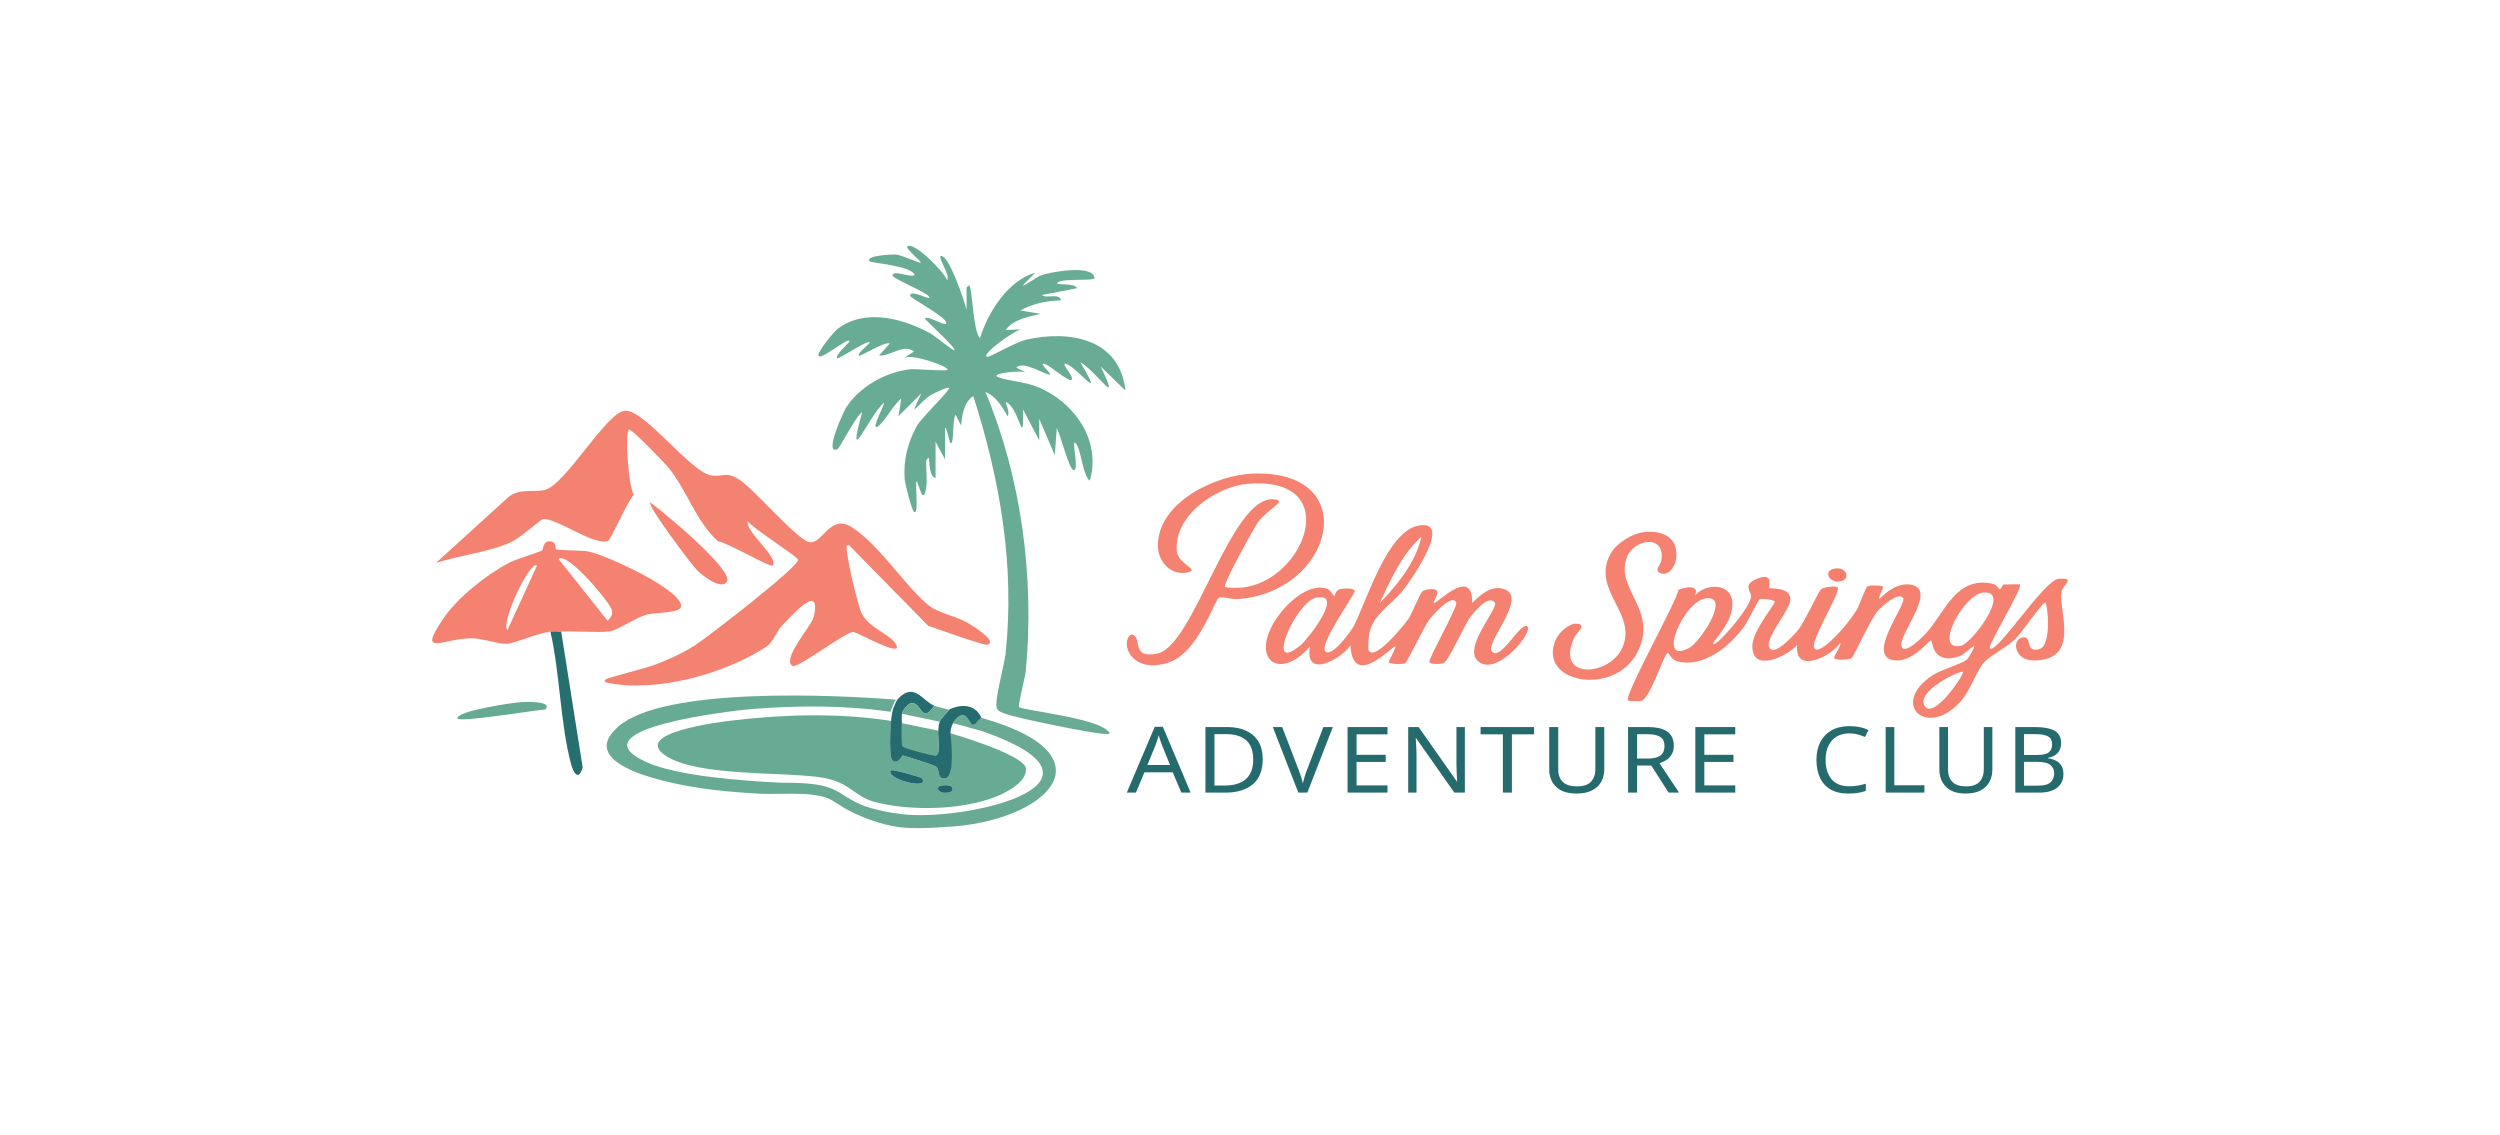
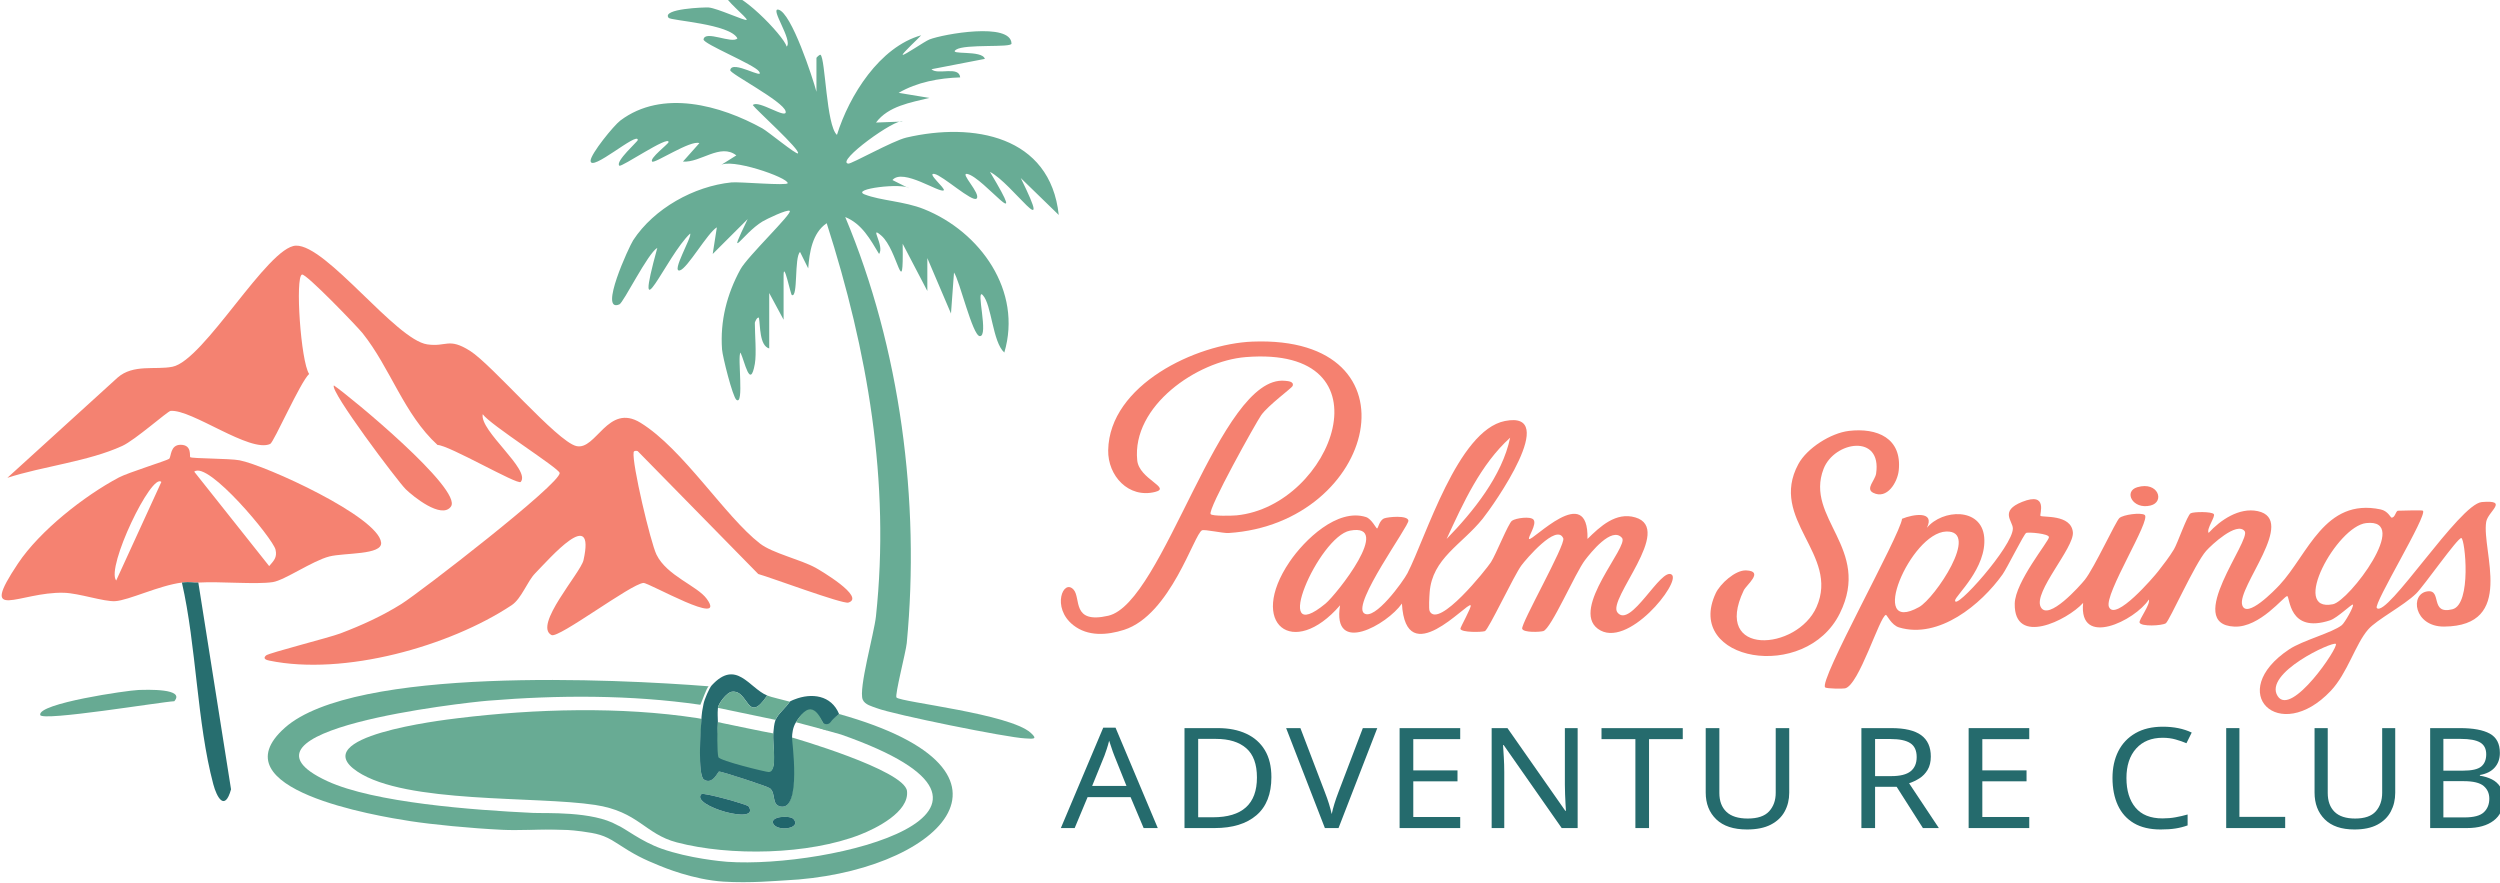
- <svg xmlns="http://www.w3.org/2000/svg" id="Layer_1" version="1.1" viewBox="0 0 1856.52 842.45">
+ <svg xmlns="http://www.w3.org/2000/svg" id="Layer_1" data-name="Layer 1" viewBox="0 0 1217.415 429.603">
  <defs>
    <style>
-       .st0 {
+       .cls-1 {
        fill: #266b6f;
      }

-       .st1 {
+       .cls-2 {
        fill: #68aa94;
      }

-       .st2 {
+       .cls-3 {
        fill: #20656b;
      }

-       .st3 {
+       .cls-4 {
        fill: #f58271;
      }

-       .st4 {
+       .cls-5 {
        fill: #22676d;
      }

-       .st5 {
+       .cls-6 {
        fill: #f48170;
      }

-       .st6 {
+       .cls-7 {
        fill: #276e6f;
      }

-       .st7 {
+       .cls-8 {
        fill: #f58170;
      }

-       .st8 {
+       .cls-9 {
        fill: #69ac94;
      }

-       .st9 {
+       .cls-10 {
        fill: #6bad94;
      }

-       .st10 {
+       .cls-11 {
        fill: #f57e6c;
      }

-       .st11 {
+       .cls-12 {
+         fill: #256b6d;
+         font-family: ArnoPro-Caption, 'Arno Pro';
+         font-size: 68.179px;
+       }
+ 
+       .cls-13 {
+         fill: #68ab94;
+       }
+ 
+       .cls-14 {
+         fill: #68ac95;
+       }
+ 
+       .cls-15 {
+         letter-spacing: .061em;
+       }
+ 
+       .cls-16 {
+         letter-spacing: .06em;
+       }
+ 
+       .cls-17 {
+         letter-spacing: .023em;
+       }
+ 
+       .cls-18 {
        letter-spacing: .05em;
      }

-       .st11, .st12 {
-         fill: #256b6d;
-         font-family: ArnoPro-Caption, 'Arno Pro';
-         font-size: 68.18px;
-       }
- 
-       .st12 {
+       .cls-19 {
        letter-spacing: .05em;
      }

-       .st13 {
-         fill: #68ab94;
+       .cls-20 {
+         letter-spacing: .05em;
      }

-       .st14 {
-         fill: #68ac95;
+       .cls-21 {
+         letter-spacing: .04em;
      }

-       .st15 {
+       .cls-22 {
        fill: #f48271;
      }

-       .st16 {
+       .cls-23 {
+         letter-spacing: .035em;
+       }
+ 
+       .cls-24 {
        fill: #6aad94;
      }

-       .st17 {
+       .cls-25 {
        fill: #67aa93;
      }
    </style>
  </defs>
-   <path class="st14" d="M687.75,362.56c-2.27,12.82-4.94-1.32-6.99-5.49-1.6,1.89,1.91,26.08-1.99,22.99-1.84-1.45-6.74-21.05-6.99-24.52-.99-13.87,2.35-26.92,8.95-38.99,3.46-6.33,25.43-27.26,24.02-28.47-1.11-.96-11.47,4.05-13.31,5.17-9.81,5.98-17.85,20.96-7.18-1.18l-17.02,16.98,2.02-12.98c-4.54,2.66-14.34,20.06-18.02,20.98-4.41,1.1,6.02-16.26,5.03-17.97-11.5,10.72-28.24,51.6-16.01,6.98-4.67,2.66-16.46,26.68-18.47,27.53-10.24,4.32,4.74-28.2,6.74-31.26,10.1-15.43,29.6-26.29,47.86-28.14,3.77-.38,27.27,1.74,27.36.37.18-2.75-28.27-12.65-32.99-8.52l7.99-5c-7.78-6.13-17.54,3.69-25.99,3l7.99-8.97c-4.25-1.67-21.82,10.11-22.99,8.98-1.56-1.49,7.96-8.59,7.99-9.5.11-3.43-23.03,12.45-23.99,11.5-2.1-2.08,8.97-11.73,8.99-12.5.11-4.43-23.16,16.11-22.98,10.03.1-3.3,11.25-17.08,14.49-19.52,20.45-15.39,48.84-7.42,69.16,3.83,2.65,1.46,16.57,12.91,17.32,12.17,1.52-1.51-20.45-21.26-21.98-23.51,2.58-2.86,16.97,7.39,15.98,3.02-1.11-4.9-27.18-18.35-26.96-20.02.69-5.38,17.34,5.21,13.96.52-2.39-3.31-27.27-13.41-26.96-15.52.68-4.69,13.98,2.36,16.49-.51-3.58-7.08-32.41-8.62-33.51-10-3.51-4.45,17.69-5.19,19.54-5.03,4.3.38,17.75,6.69,18.46,6.03.79-.74-11.62-10.55-9.99-11.98,4.79-4.23,27.99,19.53,29.5,24.99,3.1-2.97-8.36-18.95-4.02-17.98,6.34,1.42,16.75,33.35,18.52,39.99v-16.5c0-.19,1.61-1.78,1.99-1.5,2.37,1.74,2.79,34.44,8,39,5.99-19.26,20.8-42.84,41.01-48.5-.8,1.05-9.49,9-8.99,9.49.53.53,10.66-6.54,13.02-7.46,6.66-2.61,39.67-8.54,39.97,1.99.06,2.16-22.62.06-27,2.97s12.83-.04,14.01,4.49l-25.99,5.03c2.93,3.02,13.44-1.83,13.98,3.98-10.36.35-20.94,2.29-29.97,7.53l14.97,2.46c-9.16,2.29-19.96,3.93-26,12l12.99-.49c-3.14-1.92-32.88,19.55-26.5,20.5,1.53.23,21.68-11.15,28.31-12.69,32.46-7.55,70.05-1,74.19,37.69l-18.5-17.99c16.66,33.92-4.06,2.56-15-3,19.83,33.19-2.97,2.74-11.02,1.01-3.99-.86,6.78,9.69,4.52,11.98-2.01,2.03-16.51-11.21-20.52-11.98s5.53,7.14,4.52,7.97c-1.91,1.58-19.94-11.01-24.99-5l7.99,4c-2.88-2.72-28.58.26-21.51,3.01,7.87,3.07,19.19,3.27,28.87,7.15,27.46,10.99,48.03,39.89,39.13,69.84-5.76-5.19-6.11-23.3-10.5-27.98-3.6-3.84,3.12,20.31-1.47,19.99-3.51-.25-9.79-27.05-12.53-30.98l-1.47,19.98-11.52-26.99v16l-12.02-22.99c.43,29.28-2.21,3.08-10.46-4.03-6.12-5.28,1.77,5.04-1.02,9.02-4.29-7.1-8.34-14.7-16.49-17.99,26.8,63.82,36.56,138.55,29.96,207.47-.41,4.28-5.97,25.61-4.98,26.52,2.49,2.29,54.96,7.85,65.34,17.17,3.86,3.46.79,2.87-2.72,2.72-8.77-.38-64.14-11.61-72.27-14.73-2.24-.86-5.76-1.62-6.82-4.17-2.14-5.14,5.55-32.17,6.45-40.5,7.02-65.59-4.08-129.36-23.99-191.47-7.04,4.81-8.39,14.17-9,21.99l-3.97-7.98c-2.89,2.54-.9,22.49-4,20.99-.61-.3-4.01-17.18-4.01-9.5v21.5l-7-13v27c-4.83-1.38-4.3-11.17-5.01-14.99-1.02-.42-1.99,2.29-1.99,2.49,0,5.56.87,15.09,0,20Z" />
-   <path class="st15" d="M630.73,405.07c-.39-.22-1.85-.35-1.99.5-.9,5.39,8.27,44.06,11.12,49.88,5.06,10.36,19.86,15.17,24.47,21.53,10.31,14.22-28.31-7.95-30.83-7.74-6.17.52-41.28,27.13-44.73,25.39-9.06-4.57,14.19-30.33,15.56-36.5,5.93-26.65-16.27-1.02-23.56,6.44-3.87,3.97-6.62,12.31-11.47,15.53-30.2,20.03-81.63,34.49-118.04,26.95-1.26-.26-3.38-.89-1.52-2.51,1.42-1.24,30.7-8.63,36.26-10.74,10.3-3.92,20.32-8.46,29.67-14.33,9.13-5.72,77.74-58.75,77.03-63.8-.33-2.33-33.99-23.51-37.46-28.61-1.61,8.11,23.56,27.08,18.5,32.99-1.44,1.68-35.13-18.02-40.5-17.99-16.41-15-22.95-37.47-36.53-54.47-2.5-3.13-27.5-29.12-29.47-28.53-3.42,1.02-.6,42.49,3.47,48.41-4.25,3.81-17.19,33.26-18.96,34.08-9.78,4.52-38.28-17-48.52-16.09-1.45.13-17.15,14.13-23.52,17.05-16.56,7.59-38.41,9.83-55.95,15.53l53.68-48.81c7.64-6.69,18.36-3.63,26.72-5.28,15.38-3.06,46.42-58.54,60.13-58.97,14.85-.46,48.64,45.87,63.95,48.08,9.46,1.36,10.28-3.49,20.84,3.16,10.69,6.73,42.3,44.1,51.73,46.35,9.68,2.31,15.32-21.15,31.27-11.35,20.81,12.8,41.09,45.59,58.18,58.82,6.13,4.74,19.62,7.7,27.16,11.84,1.77.97,24.46,14.25,15.88,16.92-2.73.85-38.11-12.34-43.88-13.92l-58.69-59.82Z" />
-   <path class="st7" d="M1500.05,434.07c2.4,2.06-24.26,45.49-22.45,47.38,4.86,5.09,40.24-50.67,51.11-51.6,13.48-1.15,2.97,4.53,2.16,9.67-2.26,14.23,14.56,50.73-20.51,50.96-14.69.1-16.84-16.03-8.03-17.16,7.19-.92.95,11.47,12.06,8.74,9.53-2.34,6.2-34.32,4.38-34.7-1.71-.35-18.28,23.43-22.01,27.05-6.18,6-19.17,12.68-23.32,17.42-6.26,7.14-10.12,21.36-18.26,29.96-25.1,26.51-51.66.69-20.23-20.23,6.59-4.39,21.05-8.09,25.63-11.78,1.42-1.14,6.06-9.25,5.38-9.99-.45-.5-7.55,6.47-11.07,7.63-20.43,6.73-19.51-11.72-20.93-11.78-1.51-.06-13.27,15.41-25.7,14.86-24.89-1.09,8.42-42.23,4.98-46.51-3.84-4.78-16.2,6.78-18.75,9.65-5.49,6.2-17.93,34.16-19.63,35.24-1.9,1.22-12.08,1.72-12.78-.34-.45-1.34,5.39-8.84,4.53-11.23-6.73,10.3-34.3,23.76-32.02,1.67-7.79,8.53-33.66,21.24-33.3.38.18-10.7,16.75-30.54,16.66-32.42-.08-1.76-9.96-2.49-11.05-2.09s-9.3,17.09-11.54,20.24c-10.46,14.68-30.99,31.63-50.43,25.8-3.7-1.11-5.93-6.2-6.36-6.1-3.06.66-13.1,34.38-19.92,35.79-1.29.27-8.76.14-9.62-.43-3.76-2.5,36.62-74.34,37.39-82.15,5.47-2.26,16.19-3.95,12.1,4.38,7.62-9.13,26.56-9.97,27.9,4.54s-14.02,28.55-14.18,30.81c-.38,5.59,28.34-26.56,28.13-35.08-.09-3.59-6.56-8.46,4.54-12.89,12.8-5.11,8.37,6.23,8.9,6.8.85.92,14.94-.95,15.79,7.99.73,7.6-19.34,29.07-15.68,36.37,3.61,7.19,19.21-10.36,21.48-13.2,4.66-5.83,15.1-28.58,16.87-30.1,1.92-1.65,10.38-2.79,12.29-1.5,3.37,2.28-19.93,38.79-17.4,44.79,3.09,7.32,21.78-14.51,23.99-17.35,2.7-3.47,5.36-6.87,7.65-10.64,1.81-2.99,6.47-16.72,8.18-17.6,1.49-.77,10.19-.9,11.25.41.94,1.16-3.7,7.2-2.52,9.15,5.68-6.25,14.91-12.53,23.92-10.6,19.33,4.14-10.2,37.06-7.56,45.74,2.11,6.96,15.91-7.33,18.17-9.75,13.84-14.85,21.91-42.6,49.25-36.82,3.45.73,4.88,3.91,5.2,3.96,1.91.29,2.04-3.33,3.31-3.33,1.66,0,11.6-.39,12.06,0ZM1472.41,440.09c-14.27,1.59-37.26,43.74-16.19,39.52,7.93-1.59,38.39-41.99,16.19-39.52ZM1267.89,444.2c-17.45.65-38.63,50.93-13.18,36.78,7.69-4.27,29.98-37.41,13.18-36.78ZM1457.64,498.93c-1.52-1.38-35.42,14.25-28.33,25.41,6.64,10.46,29.88-24,28.33-25.41Z" />
-   <path class="st13" d="M659.75,535.06c1.91.28,2.45.45,2.06.54,0,.27.02-.13-.04,1.05-.19,3.86-1.95,26.16,1.12,28.27,4.17,2.87,6.89-3.79,7.35-3.84,1.3-.16,23.87,7.29,24.86,8.14,3.05,2.62.64,7.94,5.19,8.88,10.32,2.14,4.55-32.54,5.39-33.65,0,0,54.97,15.86,56.17,26.11s-15.24,18.31-22.83,21.27c-25.12,9.8-63.34,10.59-89.28,3.76-15.59-4.1-18.58-15-39.76-18.24-28.84-4.41-92.17-.47-115.76-16.24-25.5-17.04,40.57-24.98,49.07-26.01,37.59-4.57,79.13-5.75,116.47-.03ZM684.74,578.08c-.64-1-22.03-6.93-22.98-6.02-5.76,5.56,28.99,15.51,22.98,6.02ZM706.6,584.21c-1.67-1.93-11.79-1.39-9.84,2.34s13.95,2.39,9.84-2.34Z" />
-   <path class="st7" d="M1064.78,447.82c1.39,1.48,29.1-28.26,28.44,0,6.13-6.05,13.85-13.28,23.29-10.49,18.97,5.61-13.69,39.8-8.73,46.25,6.4,8.31,21.29-22.29,26.47-18.38,4.72,3.57-21.76,36.87-35.98,26.37-13.34-9.85,15.2-40.15,11.78-44.23-4.95-5.91-15.4,7.35-18.02,10.76-4.77,6.22-16.49,33.5-20.34,34.59-1.65.47-9.55.83-10.27-1.11-.85-2.28,21.27-41.04,20-44.06-3.15-7.55-18.28,10.37-20.35,13.13-3.65,4.87-16.09,31.46-17.82,32.06-1.54.53-11.37.73-11.94-1.1-.19-.6,5.65-10.75,4.99-11.48-1.59-1.74-31.53,32.78-33.46-.85-7.11,10.22-34.16,25.55-30.11.85-22.81,26.41-45.14,9.12-24.59-21.18,7.23-10.66,23.24-26.22,37.19-21.8,2.73.86,4.93,5.5,5.4,5.56.54.07,1.05-3.95,3.51-4.93,1.71-.68,11.37-1.68,11.77,1.1.36,2.51-27.59,40.61-21.61,45.11,5.14,3.87,19.13-15.6,21.12-19.44,9.01-17.45,24.47-69.59,47.48-74.17,27.11-5.4-5.41,40.86-10.85,47.63-10.14,12.6-24.56,19.23-25.79,35.86-.13,1.82-.53,8.01.01,9.11,4.32,8.79,27.61-20.39,29.84-23.84,2.42-3.73,8.47-18.95,10.25-20.19,1.9-1.33,9.07-2.28,10.47-.53,1.81,2.25-2.88,8.63-2.15,9.41ZM1024.63,447.82c12.94-13.3,27.06-30.78,30.93-49.31-14.4,13.06-22.84,31.77-30.93,49.31ZM977.55,443.78c-15.2,2.9-39.23,58.09-11.89,35.52,5.34-4.41,33.19-39.58,11.89-35.52Z" />
-   <path class="st3" d="M408.75,469.06c-11.06,1.4-25.96,8.67-32.51,9.05-5.46.32-17.65-3.89-24.95-4.09-21.85-.58-41.94,15.07-22.35-14.28,10.62-15.91,32.23-32.91,49.13-41.87,4.45-2.36,23.42-8.24,24.44-9.07,1.14-.93.4-6.93,5.74-6.85s4.11,5.69,4.56,6.03c.96.73,19.14.59,23.99,1.52,12.69,2.43,67.77,27.53,68.97,40.11.58,6.09-17.87,4.86-25.22,6.73-8.17,2.08-21.77,11.6-27.54,12.48-8.16,1.25-25.65-.42-36.25.22-2.42.15-3.68-.54-8,0ZM414.76,415.07l36.5,45.97c2.23-2.63,3.97-4.15,3.1-8-1.22-5.38-32.92-43.52-39.59-37.97ZM398.75,420.07c-4.67-4.84-27.09,41.77-21.99,47.99l21.99-47.99Z" />
-   <path class="st7" d="M842.99,472.53c3.68,4.15-1.12,16.79,16.85,12.69,26.99-6.16,54.4-117.56,86.06-114.42,1.31.13,4.6.26,3.71,2.55-.38.97-11.86,9.36-15.31,14.22-2.37,3.34-26.2,45.97-24.59,48.15.8,1.09,10.63.81,12.65.61,46.66-4.64,76.42-82.84,4.42-77.07-23.68,1.9-55.47,23.82-52.82,50.27.92,9.21,16.8,13.34,8.73,15.39-12.94,3.27-23.11-7.86-22.87-20.32.61-31.81,42.84-51.81,70.23-52.88,83.1-3.24,60.63,88.55-11.61,93.21-2.72.18-11.66-1.9-12.94-1.31-3.84,1.75-15.28,41.21-37.97,48.46-8.22,2.63-17.61,3.34-24.75-2.31-10.76-8.53-4.79-22.87.2-17.24Z" />
-   <path class="st7" d="M1220.48,395.21c13.75-1.63,26,3.46,24.3,19.32-.6,5.61-5.61,14.26-12.45,10.8-3.84-1.94.95-6.03,1.44-9.34,2.91-19.53-20.35-15.79-25.58-2.3-9.31,24.04,23.5,38.73,7.95,70.3-16.74,33.98-75.97,23.33-60.46-9.74,2.15-4.59,9.52-11.3,14.74-11.11,9.05.33.2,7-1.12,9.77-15.41,32.39,25.98,29.5,35.48,8.04,11.35-25.65-23.43-42.59-8.87-69.57,4.22-7.81,15.85-15.13,24.58-16.17Z" />
-   <path class="st13" d="M665.23,519.57c-1.19,1.29-3.1,7.09-4,9-33.86-4.9-69.35-4.77-103.48-1.98-11.47.94-132.01,14.25-78.2,39.15,22.63,10.47,70.82,14.1,100.12,15.48,6.18.29,29.05-.94,41.04,5.92-2.75,2.87-26.42,2.12-33.03,2.13s-15.12.56-22.87.19c-15.79-.75-34.45-2.62-44.76-4.21-16.23-2.5-94.92-15.5-61.15-45.5,33.8-30.02,161.84-23.7,206.32-20.18Z" />
-   <path class="st1" d="M728.75,533.06c100.4,28.13,47.43,77.61-26.46,81.04-3.63.17-16.87,1.43-29.87.59-14.79-.95-29.27-7.03-30.96-7.71-8.03-3.28-12.05-5.18-21.22-11.18-5.88-3.85-9.49-4.55-16.74-5.56-10.2-1.41-21.96-1.03-24.92-1.03-3.53,0,1.35-.53,10.93-1.6,13.01-1.46,31.08-.5,31.22-.45,3.69,1.47,11.58,7.95,21.59,11.5,13.39,4.74,29.64,6.23,31.97,6.39,49.93,3.45,162.55-24.37,55.48-61.97,0,0,0,0-.01,0-21.15-5.77-8.83-3.21-.99-10Z" />
-   <path class="st0" d="M693.78,524.09c-9.9,14.68-8.91-3.04-17.27-1.83-2.47.36-6.56,5.79-6.73,7.83-.29,3.53-.03,3.86-.03,6.62,0,0,0,1.41,0,1.49-.26,3.73.83,14.84,1.03,15.88.23,1.21,22.48,6.81,23.71,6.8,4.53-.03,1.6-13.4,2.28-18.8.26-2.09.28-3.97,1-6,1.06-2.99,5.27-6.26,6.97-9.03.25-.21.65-.39.89-.5.43-.18.29-.13.69-.32.2-.09.63-.24.84-.32,8.13-3.21,17.8-2.16,21.61,7.16l-1.45,1.19c-.87.71-1.9,1.6-2.62,2.66-1,1.47-3.19,1.45-4.1-.07-2.73-4.57-7.18-8.94-12.83.23-1.54,2.51-1.87,5.38-1.91,7.6-.19.74,4.84,35.49-5.56,33.44-4.56-.9-2.14-6.26-5.19-8.88-.99-.85-23.56-8.3-24.86-8.14-.45.06-3.18,6.71-7.35,3.84-3.07-2.11-1.56-24.46-1.24-28.31.13-1.51.1-1.72.14-2.39.23-1.99.14-1.22.23-1.99.08-.71-.04.05.74-4.17.39-2.07,2.81-7.71,4-9,11.97-12.9,18.08,1.21,27,5Z" />
-   <path class="st6" d="M416.75,469.06l15.93,100.69c-3.06,10.99-6.96,3.85-8.64-2.48-7.99-30.01-8.23-67.41-15.29-98.21,4.32-.54,5.58.15,8,0Z" />
-   <path class="st5" d="M539.76,432.05c-4.55,6.36-18.58-5.07-22.03-8.46-3.81-3.74-37.2-48.04-34.96-50.53,8.16,5.6,62.86,50.79,56.99,58.99Z" />
-   <path class="st17" d="M387.56,521.37c4.13-.14,23.01-.84,17.48,5.48-5.76.2-64.5,9.95-65.28,6.69-1.35-5.63,42.49-11.99,47.8-12.17Z" />
-   <path class="st16" d="M669.75,530.06c.29-2.03,4.25-7.48,6.73-7.83,8.37-1.21,7.37,16.52,17.27,1.83,1.83.78,8.17,2.19,11,3-1.71,2.76-5.75,5.87-6.91,8.87l-28.09-5.87Z" />
-   <path class="st10" d="M1360.97,422.62c10.22-3.01,13.53,7.2,6.43,8.92-8.71,2.11-13.27-6.9-6.43-8.92Z" />
-   <path class="st9" d="M722.75,541.06l-15-4c7.58-12.31,11.4-4.02,15,4Z" />
-   <path class="st4" d="M684.74,578.08c6.01,9.5-28.74-.45-22.98-6.02.95-.92,22.35,5.01,22.98,6.02Z" />
-   <path class="st2" d="M706.6,584.21c4.11,4.73-7.81,6.21-9.84,2.34s8.16-4.27,9.84-2.34Z" />
-   <path class="st8" d="M696.78,542.53c-.45,5.41,2.24,18.77-2.28,18.8-1.23,0-23.94-5.48-24.5-7.27-.65-2.09-.6-13.96-.24-16.88.04-.34,1.94.26,2.28.33,3.42.66,19.83,4.2,24.75,5.02Z" />
-   <text class="st11" transform="translate(836.77 588.61) scale(1.09 1)">
-     <tspan x="0" y="0">ADVENTURE</tspan>
+   <path class="cls-14" d="M367.581,177.191c-2.272,12.823-4.942-1.322-6.988-5.494-1.597,1.891,1.908,26.076-1.994,22.988-1.837-1.454-6.741-21.051-6.988-24.525-.988-13.871,2.353-26.921,8.95-38.989,3.46-6.328,25.432-27.255,24.019-28.468-1.113-.956-11.468,4.05-13.312,5.175-9.813,5.985-17.845,20.957-7.181-1.18l-17.023,16.983,2.023-12.984c-4.535,2.657-14.344,20.064-18.023,20.984-4.414,1.103,6.017-16.264,5.029-17.965-11.5,10.724-28.241,51.597-16.006,6.981-4.665,2.657-16.455,26.677-18.474,27.529-10.239,4.323,4.736-28.196,6.742-31.262,10.095-15.43,29.596-26.286,47.859-28.141,3.771-.383,27.271,1.738,27.361.373.181-2.747-28.27-12.647-32.993-8.517l7.99-5.004c-7.783-6.126-17.537,3.687-25.991,3.003l7.994-8.975c-4.25-1.668-21.816,10.106-22.987,8.981-1.556-1.495,7.957-8.59,7.988-9.5.114-3.431-23.027,12.452-23.988,11.5-2.103-2.084,8.968-11.73,8.988-12.5.113-4.43-23.155,16.115-22.976,10.03.097-3.302,11.246-17.078,14.488-19.518,20.446-15.389,48.841-7.415,69.161,3.826,2.647,1.465,16.568,12.912,17.32,12.167,1.521-1.506-20.449-21.265-21.982-23.505,2.575-2.855,16.972,7.39,15.984,3.023-1.11-4.902-27.177-18.351-26.965-20.017.685-5.385,17.343,5.211,13.964.523-2.389-3.315-27.272-13.411-26.964-15.523.684-4.687,13.98,2.356,16.487-.506-3.584-7.076-32.413-8.617-33.506-10.002-3.515-4.453,17.69-5.194,19.536-5.031,4.3.38,17.749,6.69,18.458,6.027.795-.743-11.618-10.547-9.993-11.981,4.793-4.23,27.994,19.527,29.5,24.988,3.098-2.972-8.356-18.952-4.023-17.983,6.344,1.418,16.746,33.347,18.517,39.989v-16.5c0-.185,1.606-1.778,1.987-1.498,2.368,1.739,2.79,34.445,8,38.997,5.988-19.258,20.804-42.837,41.007-48.504-.802,1.045-9.486,9.001-8.993,9.494.531.531,10.657-6.537,13.023-7.464,6.658-2.611,39.667-8.542,39.965,1.994.061,2.159-22.622.064-26.998,2.973-4.25,2.826,12.828-.041,14.006,4.494l-25.988,5.031c2.93,3.017,13.438-1.83,13.985,3.978-10.36.352-20.945,2.287-29.97,7.531l14.975,2.461c-9.16,2.286-19.961,3.933-25.998,12.001l12.994-.494c-3.141-1.917-32.884,19.549-26.502,20.498,1.534.228,21.678-11.148,28.309-12.691,32.456-7.553,70.054-.997,74.192,37.693l-18.5-17.988c16.657,33.922-4.063,2.559-15-3,19.828,33.188-2.965,2.74-11.015,1.009-3.994-.859,6.777,9.693,4.515,11.979-2.007,2.028-16.513-11.215-20.517-11.977-4.133-.787,5.528,7.142,4.523,7.971-1.913,1.578-19.941-11.008-24.991-5.003l7.99,4.003c-2.877-2.719-28.577.256-21.514,3.008,7.873,3.068,19.192,3.275,28.871,7.148,27.458,10.987,48.029,39.889,39.125,69.845-5.761-5.192-6.106-23.299-10.498-27.985-3.597-3.838,3.117,20.308-1.466,19.985-3.513-.247-9.792-27.052-12.533-30.98l-1.467,19.98-11.517-26.989v16l-12.016-22.99c.431,29.28-2.213,3.085-10.462-4.031-6.119-5.278,1.774,5.038-1.016,9.015-4.289-7.098-8.339-14.697-16.493-17.994,26.798,63.821,36.564,138.548,29.963,207.475-.41,4.285-5.97,25.606-4.977,26.519,2.493,2.292,54.955,7.854,65.342,17.166,3.856,3.457.787,2.874-2.72,2.722-8.765-.378-64.137-11.608-72.272-14.731-2.242-.861-5.756-1.615-6.82-4.174-2.135-5.137,5.554-32.173,6.446-40.503,7.024-65.59-4.077-129.361-23.987-191.474-7.04,4.807-8.392,14.167-9,21.993l-3.972-7.985c-2.888,2.537-.903,22.494-4.001,20.988-.615-.299-4.015-17.177-4.015-9.497v21.5l-7-13v27c-4.83-1.381-4.296-11.173-5.012-14.994-1.017-.416-1.988,2.291-1.988,2.494,0,5.56.869,15.094,0,20Z" />
+   <path class="cls-22" d="M310.558,219.702c-.386-.221-1.849-.352-1.992.501-.901,5.389,8.272,44.055,11.121,49.881,5.064,10.357,19.865,15.171,24.473,21.526,10.311,14.219-28.308-7.952-30.835-7.737-6.167.523-41.281,27.128-44.734,25.386-9.056-4.567,14.188-30.326,15.561-36.496,5.929-26.648-16.274-1.023-23.561,6.44-3.872,3.966-6.62,12.313-11.47,15.53-30.198,20.03-81.626,34.487-118.037,26.952-1.256-.26-3.376-.89-1.523-2.511,1.423-1.245,30.697-8.626,36.258-10.743,10.304-3.922,20.319-8.465,29.672-14.328,9.133-5.725,77.741-58.749,77.035-63.795-.327-2.334-33.99-23.513-37.455-28.61-1.615,8.108,23.563,27.08,18.5,32.987-1.442,1.682-35.13-18.023-40.497-17.99-16.407-15.004-22.952-37.466-36.533-54.467-2.504-3.134-27.505-29.116-29.47-28.53-3.416,1.019-.599,42.493,3.472,48.407-4.246,3.814-17.192,33.262-18.962,34.079-9.784,4.517-38.275-17.004-48.518-16.087-1.447.129-17.154,14.135-23.523,17.055-16.559,7.592-38.414,9.833-55.955,15.532l53.68-48.807c7.636-6.691,18.361-3.625,26.715-5.285,15.377-3.055,46.421-58.545,60.129-58.97,14.847-.461,48.637,45.872,63.951,48.079,9.46,1.364,10.28-3.488,20.844,3.164,10.692,6.733,42.304,44.096,51.732,46.347,9.68,2.31,15.324-21.151,31.267-11.347,20.806,12.795,41.087,45.594,58.181,58.82,6.132,4.744,19.621,7.7,27.161,11.839,1.767.97,24.461,14.25,15.876,16.919-2.731.849-38.109-12.341-43.878-13.917l-58.687-59.824Z" />
+   <path class="cls-8" d="M1179.876,248.7c2.4,2.064-24.26,45.488-22.449,47.383,4.862,5.087,40.242-50.668,51.105-51.595,13.479-1.15,2.974,4.534,2.157,9.67-2.265,14.23,14.559,50.727-20.514,50.964-14.692.099-16.841-16.034-8.03-17.159,7.193-.919.954,11.471,12.06,8.744,9.535-2.341,6.203-34.322,4.383-34.698-1.707-.353-18.283,23.426-22.01,27.046-6.18,6.003-19.168,12.68-23.321,17.42-6.256,7.14-10.119,21.362-18.262,29.963-25.102,26.514-51.659.693-20.234-20.234,6.588-4.387,21.047-8.086,25.633-11.783,1.419-1.144,6.056-9.247,5.381-9.99-.452-.498-7.552,6.474-11.066,7.632-20.426,6.728-19.514-11.725-20.93-11.784-1.51-.063-13.267,15.409-25.705,14.862-24.891-1.095,8.422-42.233,4.983-46.515-3.837-4.778-16.205,6.777-18.746,9.645-5.49,6.196-17.932,34.158-19.632,35.244-1.904,1.218-12.079,1.724-12.782-.341-.454-1.335,5.392-8.837,4.533-11.233-6.731,10.301-34.302,23.758-32.019,1.665-7.793,8.531-33.658,21.241-33.303.381.182-10.699,16.755-30.54,16.664-32.417-.084-1.756-9.955-2.491-11.051-2.085s-9.305,17.094-11.544,20.237c-10.457,14.676-30.994,31.633-50.431,25.805-3.695-1.108-5.929-6.196-6.36-6.103-3.063.661-13.099,34.378-19.921,35.787-1.295.268-8.756.143-9.623-.432-3.759-2.497,36.619-74.336,37.393-82.152,5.468-2.265,16.189-3.946,12.096,4.383,7.624-9.131,26.564-9.972,27.904,4.54,1.386,15.014-14.02,28.551-14.175,30.807-.385,5.591,28.342-26.561,28.132-35.084-.089-3.591-6.556-8.459,4.542-12.887,12.8-5.108,8.366,6.226,8.895,6.802.85.925,14.937-.947,15.791,7.991.726,7.598-19.344,29.069-15.676,36.374,3.612,7.194,19.214-10.363,21.481-13.199,4.659-5.83,15.096-28.583,16.869-30.105,1.919-1.648,10.377-2.795,12.285-1.502,3.366,2.28-19.935,38.787-17.399,44.791,3.091,7.317,21.781-14.508,23.988-17.35,2.696-3.471,5.363-6.869,7.65-10.642,1.813-2.99,6.47-16.716,8.176-17.599,1.495-.775,10.187-.899,11.248.409.943,1.163-3.697,7.196-2.522,9.149,5.684-6.247,14.915-12.528,23.921-10.601,19.33,4.137-10.196,37.059-7.56,45.741,2.115,6.965,15.915-7.333,18.171-9.755,13.838-14.851,21.915-42.6,49.247-36.819,3.448.729,4.88,3.913,5.204,3.962,1.907.291,2.039-3.333,3.315-3.333,1.664,0,11.599-.393,12.056,0ZM1152.238,254.723c-14.272,1.589-37.257,43.735-16.194,39.52,7.931-1.587,38.387-41.991,16.194-39.52ZM947.716,258.834c-17.449.65-38.627,50.931-13.182,36.782,7.688-4.275,29.976-37.407,13.182-36.782ZM1137.471,313.564c-1.524-1.38-35.419,14.245-28.333,25.406,6.643,10.463,29.883-24.002,28.333-25.406Z" />
+   <path class="cls-13" d="M339.581,349.691c1.909.276,2.454.445,2.064.536.008.268.017-.127-.041,1.05-.188,3.86-1.953,26.157,1.115,28.271,4.169,2.871,6.891-3.787,7.345-3.843,1.298-.158,23.87,7.286,24.862,8.139,3.052,2.625.637,7.942,5.188,8.884,10.325,2.139,4.555-32.543,5.385-33.651,0,0,54.975,15.858,56.173,26.106s-15.245,18.306-22.833,21.267c-25.12,9.804-63.335,10.59-89.28,3.76-15.591-4.104-18.579-15.003-39.761-18.239-28.842-4.406-92.166-.469-115.76-16.24-25.496-17.042,40.571-24.978,49.071-26.012,37.593-4.57,79.135-5.75,116.47-.03ZM364.568,392.713c-.635-1.004-22.032-6.933-22.982-6.015-5.758,5.562,28.993,15.514,22.982,6.015ZM386.423,398.845c-1.674-1.927-11.792-1.386-9.837,2.342,2.03,3.87,13.947,2.389,9.837-2.342Z" />
+   <path class="cls-8" d="M744.609,262.451c1.395,1.477,29.1-28.259,28.442,0,6.134-6.055,13.852-13.279,23.286-10.492,18.973,5.606-13.689,39.803-8.727,46.251,6.398,8.315,21.291-22.291,26.467-18.378,4.716,3.566-21.758,36.867-35.978,26.368-13.339-9.848,15.195-40.149,11.782-44.226-4.951-5.915-15.398,7.347-18.016,10.76-4.775,6.223-16.489,33.501-20.343,34.59-1.651.467-9.546.83-10.267-1.113-.845-2.277,21.267-41.037,20.005-44.057-3.155-7.547-18.279,10.366-20.347,13.13-3.647,4.872-16.095,31.46-17.816,32.057-1.537.533-11.368.729-11.936-1.097-.186-.598,5.649-10.755,4.985-11.484-1.588-1.745-31.53,32.783-33.462-.85-7.111,10.218-34.158,25.548-30.115.851-22.811,26.409-45.141,9.116-24.588-21.175,7.232-10.659,23.236-26.215,37.185-21.804,2.728.863,4.926,5.504,5.402,5.563.54.066,1.046-3.953,3.51-4.926,1.712-.676,11.373-1.682,11.771,1.097.359,2.507-27.594,40.607-21.608,45.114,5.142,3.871,19.133-15.604,21.116-19.443,9.011-17.447,24.468-69.592,47.478-74.172,27.108-5.395-5.409,40.86-10.854,47.627-10.139,12.6-24.558,19.233-25.79,35.855-.135,1.816-.534,8.008.01,9.115,4.318,8.786,27.607-20.394,29.84-23.838,2.42-3.733,8.471-18.951,10.247-20.194,1.896-1.328,9.071-2.278,10.474-.533,1.811,2.251-2.884,8.631-2.153,9.405ZM704.455,262.451c12.937-13.301,27.06-30.777,30.931-49.313-14.4,13.06-22.838,31.766-30.931,49.313ZM657.378,258.408c-15.196,2.898-39.234,58.091-11.893,35.519,5.342-4.41,33.192-39.581,11.893-35.519Z" />
+   <path class="cls-4" d="M88.581,283.691c-11.065,1.396-25.961,8.667-32.511,9.055-5.458.324-17.646-3.89-24.949-4.086-21.854-.585-41.939,15.069-22.35-14.279,10.62-15.91,32.231-32.911,49.127-41.873,4.448-2.359,23.425-8.244,24.437-9.065,1.144-.928.396-6.929,5.74-6.846,5.58.086,4.113,5.687,4.564,6.028.958.725,19.144.591,23.987,1.519,12.689,2.432,67.766,27.533,68.97,40.106.583,6.091-17.867,4.86-25.223,6.732-8.173,2.08-21.774,11.6-27.541,12.484-8.16,1.252-25.645-.417-36.251.223-2.416.146-3.683-.545-8,0ZM94.587,229.698l36.496,45.97c2.227-2.633,3.973-4.147,3.096-8.004-1.221-5.376-32.919-43.521-39.592-37.966ZM78.574,234.698c-4.667-4.844-27.089,41.775-21.987,47.987l21.987-47.987Z" />
+   <path class="cls-8" d="M522.819,287.159c3.683,4.154-1.118,16.795,16.854,12.693,26.989-6.16,54.396-117.562,86.059-114.416,1.308.13,4.604.256,3.713,2.549-.379.974-11.865,9.355-15.308,14.219-2.368,3.344-26.199,45.973-24.595,48.148.801,1.086,10.633.809,12.654.608,46.659-4.637,76.424-82.836,4.416-77.067-23.683,1.898-55.475,23.817-52.822,50.27.923,9.206,16.802,13.345,8.728,15.387-12.94,3.273-23.107-7.857-22.868-20.319.609-31.813,42.843-51.807,70.233-52.877,83.104-3.244,60.625,88.552-11.612,93.213-2.719.175-11.661-1.895-12.937-1.313-3.836,1.749-15.278,41.209-37.97,48.458-8.222,2.626-17.607,3.344-24.747-2.313-10.763-8.528-4.787-22.867.202-17.241Z" />
+   <path class="cls-8" d="M900.31,209.841c13.754-1.634,26.005,3.459,24.301,19.32-.603,5.614-5.609,14.262-12.454,10.8-3.84-1.942.952-6.034,1.444-9.339,2.91-19.533-20.352-15.794-25.579-2.305-9.314,24.037,23.501,38.727,7.945,70.305-16.738,33.977-75.969,23.331-60.463-9.744,2.152-4.589,9.515-11.304,14.741-11.113,9.049.33.199,6.999-1.119,9.77-15.41,32.389,25.984,29.496,35.477,8.039,11.348-25.649-23.433-42.587-8.871-69.567,4.217-7.813,15.854-15.129,24.577-16.165Z" />
+   <path class="cls-13" d="M345.057,334.2c-1.194,1.287-3.096,7.095-4,9-33.859-4.904-69.351-4.774-103.477-1.977-11.474.94-132.008,14.252-78.2,39.154,22.631,10.473,70.816,14.098,100.118,15.481,6.18.292,29.053-.938,41.044,5.923-2.753,2.873-26.419,2.123-33.032,2.125-6.394.002-15.121.556-22.87.185-15.792-.755-34.447-2.622-44.76-4.213-16.231-2.504-94.924-15.497-61.146-45.502,33.797-30.023,161.839-23.695,206.324-20.176Z" />
+   <path class="cls-2" d="M408.581,347.691c100.405,28.126,47.428,77.613-26.465,81.035-3.635.168-16.872,1.429-29.873.593-14.794-.951-29.273-7.025-30.961-7.714-8.031-3.276-12.046-5.178-21.216-11.184-5.879-3.851-9.491-4.553-16.745-5.556-10.198-1.41-21.964-1.033-24.923-1.033-3.53,0,1.352-.53,10.927-1.603,13.014-1.459,31.08-.503,31.216-.449,3.691,1.465,11.583,7.955,21.593,11.496,13.39,4.737,29.642,6.228,31.972,6.389,49.934,3.453,162.555-24.373,55.481-61.972-.004-.002-.009-.003-.014-.004-21.153-5.774-8.834-3.212-.993-9.998Z" />
+   <path class="cls-1" d="M373.607,338.717c-9.904,14.682-8.908-3.042-17.274-1.835-2.472.357-6.56,5.794-6.726,7.835-.288,3.532-.026,3.859-.026,6.621,0,.006.005,1.414,0,1.49-.26,3.732.834,14.843,1.031,15.885.229,1.212,22.477,6.811,23.711,6.803,4.527-.031,1.604-13.398,2.285-18.798.263-2.087.282-3.973,1-6,1.061-2.995,5.268-6.265,6.974-9.026.248-.206.645-.394.888-.498.426-.182.288-.134.688-.316.202-.092.631-.236.838-.317,8.134-3.213,17.8-2.156,21.613,7.156l-1.452,1.187c-.867.709-1.903,1.602-2.622,2.661-1,1.472-3.186,1.453-4.098-.074-2.725-4.565-7.183-8.941-12.829.227-1.543,2.505-1.873,5.381-1.909,7.595-.188.735,4.838,35.488-5.557,33.443-4.56-.897-2.136-6.259-5.188-8.884-.992-.853-23.563-8.297-24.862-8.139-.455.055-3.176,6.714-7.345,3.843-3.069-2.114-1.564-24.46-1.245-28.312.125-1.51.1-1.716.137-2.386.225-1.989.137-1.223.225-1.989.082-.711-.041.046.743-4.17.386-2.073,2.806-7.713,4-9,11.974-12.903,18.083,1.206,27,5Z" />
+   <path class="cls-7" d="M96.581,283.691l15.928,100.688c-3.063,10.993-6.955,3.85-8.641-2.479-7.993-30.006-8.228-67.409-15.286-98.209,4.317-.545,5.584.146,8,0Z" />
+   <path class="cls-6" d="M219.586,246.681c-4.552,6.359-18.576-5.074-22.031-8.464-3.81-3.738-37.199-48.043-34.962-50.525,8.162,5.596,62.864,50.787,56.993,58.989Z" />
+   <path class="cls-25" d="M67.386,336.004c4.128-.137,23.01-.841,17.485,5.478-5.758.2-64.499,9.954-65.284,6.691-1.354-5.631,42.495-11.994,47.799-12.17Z" />
+   <path class="cls-24" d="M349.581,344.691c.291-2.027,4.255-7.478,6.726-7.835,8.366-1.207,7.369,16.516,17.274,1.835,1.834.78,8.172,2.193,11,3-1.705,2.761-5.753,5.868-6.915,8.868l-28.085-5.868Z" />
+   <path class="cls-11" d="M1040.795,237.254c10.221-3.014,13.533,7.195,6.432,8.919-8.706,2.113-13.273-6.902-6.432-8.919Z" />
+   <path class="cls-10" d="M402.581,355.691l-15-4c7.583-12.314,11.404-4.021,15,4Z" />
+   <path class="cls-5" d="M364.568,392.713c6.011,9.498-28.739-.453-22.982-6.015.949-.917,22.347,5.012,22.982,6.015Z" />
+   <path class="cls-3" d="M386.423,398.845c4.11,4.731-7.808,6.212-9.837,2.342-1.955-3.728,8.163-4.269,9.837-2.342Z" />
+   <path class="cls-9" d="M376.61,357.16c-.447,5.41,2.242,18.767-2.285,18.798-1.233.008-23.939-5.482-24.501-7.271-.655-2.086-.603-13.958-.243-16.876.042-.344,1.937.261,2.278.327,3.416.663,19.827,4.197,24.751,5.022Z" />
+   <text class="cls-12" transform="translate(516.6 403.239) scale(1.085 1)">
+     <tspan class="cls-16" x="0" y="0">A</tspan>
+     <tspan class="cls-23" x="48.884" y="0">D</tspan>
+     <tspan class="cls-18" x="101.109" y="0">VENTU</tspan>
+     <tspan class="cls-15" x="352.689" y="0">R</tspan>
+     <tspan class="cls-19" x="400.822" y="0">E</tspan>
  </text>
-   <text class="st12" transform="translate(1344.53 588.61) scale(1.05 1)">
-     <tspan x="0" y="0">CLUB</tspan>
+   <text class="cls-12" transform="translate(1024.356 403.239) scale(1.048 1)">
+     <tspan class="cls-21" x="0" y="0">C</tspan>
+     <tspan class="cls-17" x="50.384" y="0">L</tspan>
+     <tspan class="cls-20" x="91.906" y="0">UB</tspan>
  </text>
</svg>
